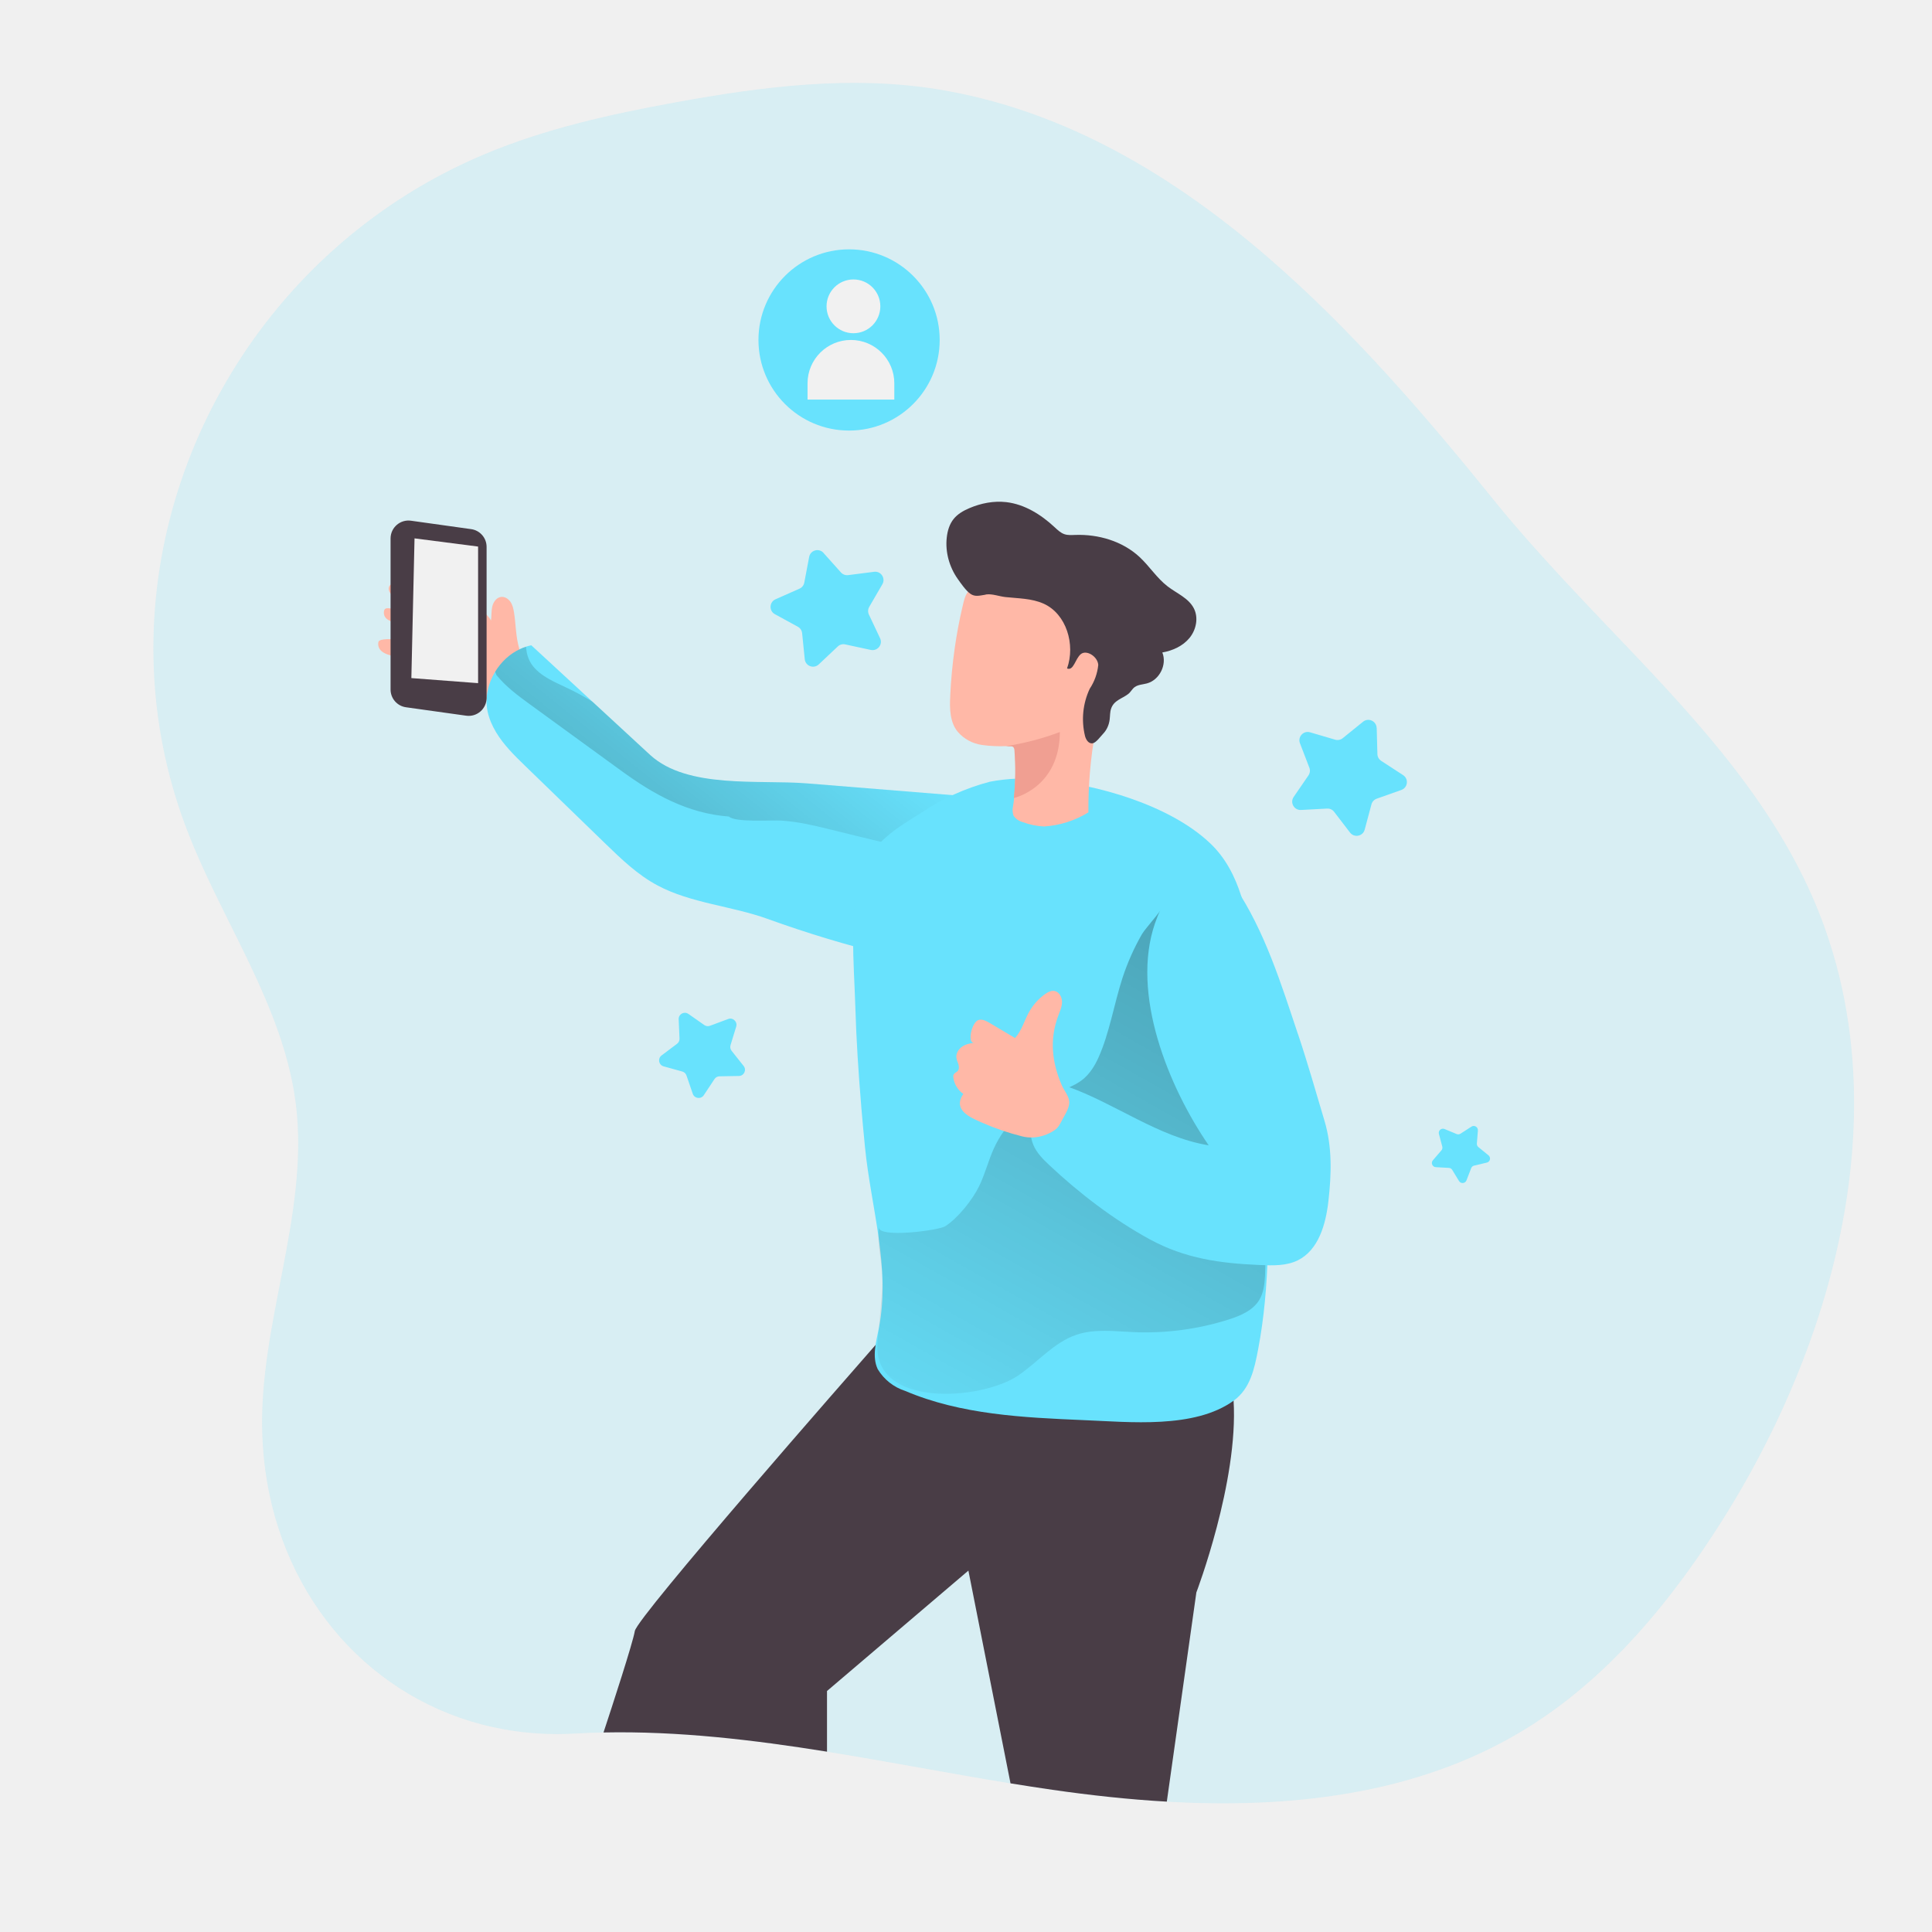
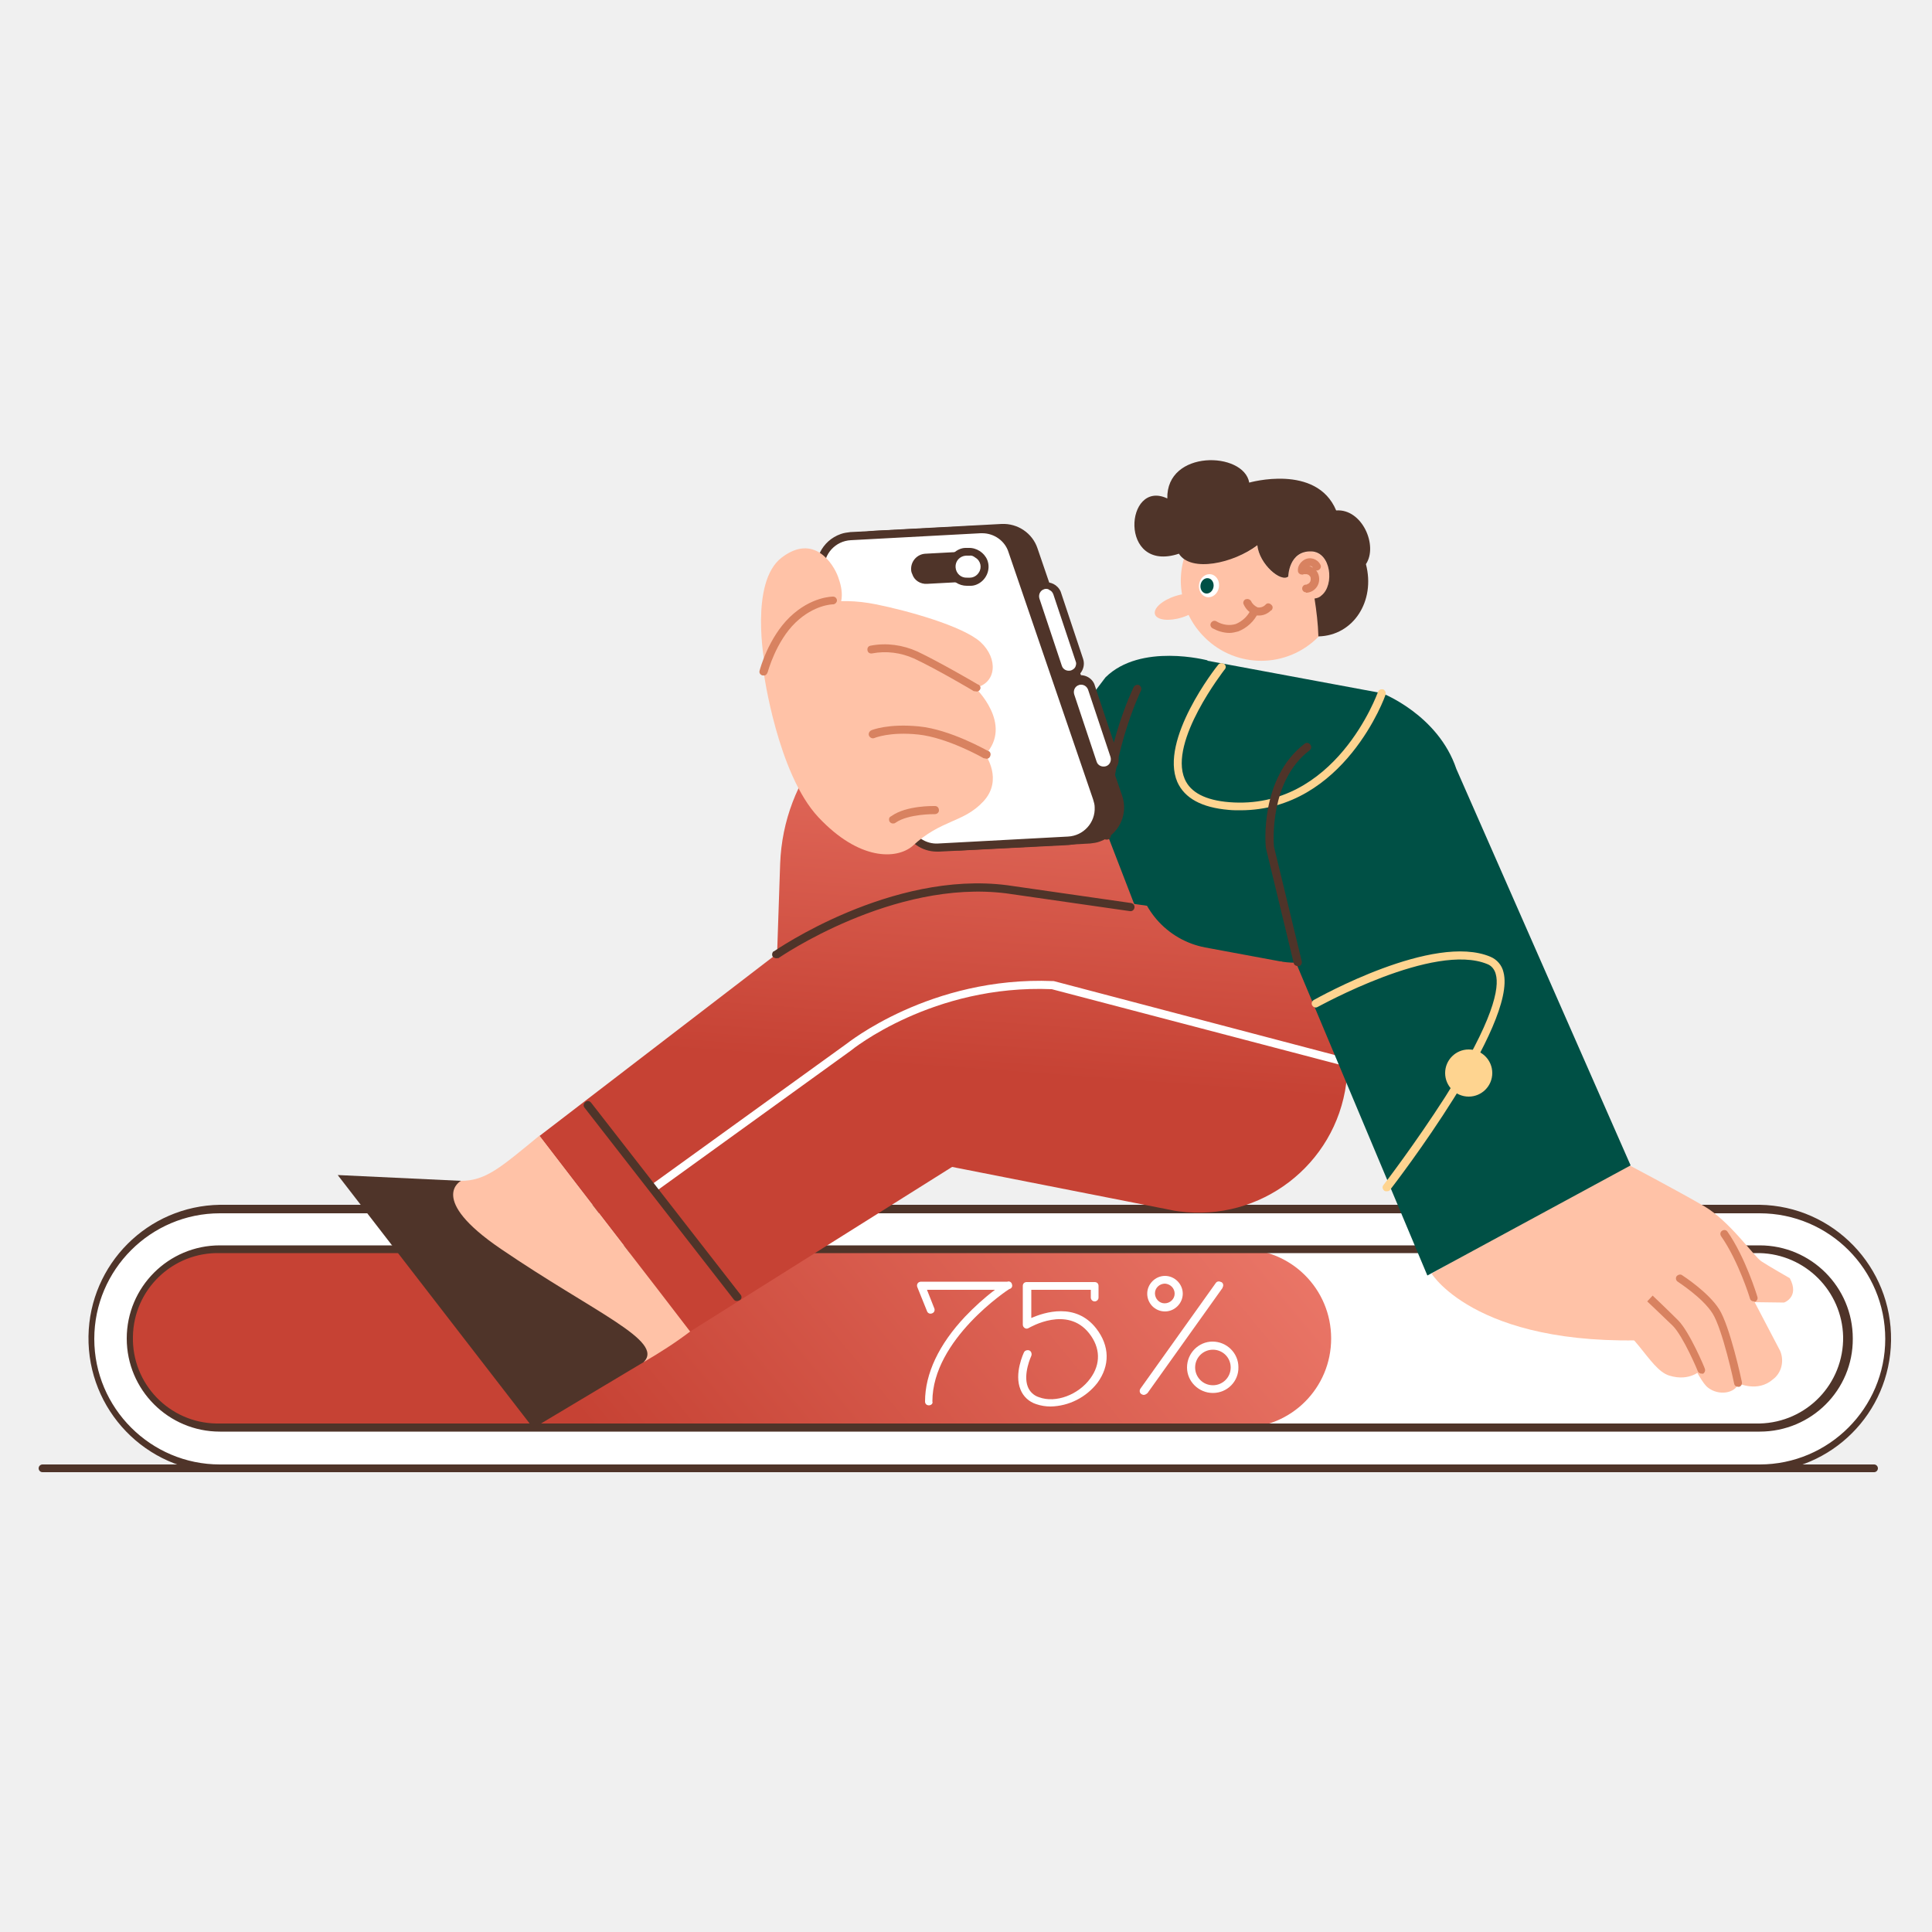
- <svg xmlns="http://www.w3.org/2000/svg" width="200" height="200" viewBox="0 0 200 200" fill="none">
-   <path opacity="0.18" d="M191.772 118.656C191.728 119.28 191.676 119.904 191.612 120.528C190.316 133.552 185.172 146.556 178.1 157.684C177.528 158.584 176.94 159.48 176.336 160.368C172.548 165.948 168.168 171.184 162.972 175.396C161.24 176.8 159.416 178.088 157.496 179.24C146.596 185.768 133.64 187.24 120.788 186.508C116.812 186.284 112.844 185.84 108.952 185.284C107.504 185.076 106.056 184.844 104.608 184.616C98.272 183.584 91.948 182.352 85.612 181.336C81.812 180.728 78.008 180.196 74.196 179.836C70.3 179.464 66.392 179.268 62.476 179.344C61.484 179.364 60.492 179.4 59.5 179.456C56.992 179.6 54.556 179.448 52.22 179.028C39.608 176.784 29.9 166.792 27.632 153.312C27.364 151.712 27.2 150.068 27.148 148.38C26.976 142.756 28.152 137.18 29.228 131.62C30.34 125.852 31.344 120.1 30.628 114.316C29.608 106.104 25.26 98.84 21.696 91.312C20.912 89.652 20.164 87.98 19.5 86.28C17.436 81.016 16.288 75.616 15.972 70.24C14.648 47.924 27.632 26.08 48.86 16.532C49.276 16.344 49.692 16.16 50.116 15.984C56.416 13.332 63.14 11.836 69.864 10.608C69.908 10.6 69.948 10.592 69.992 10.584C78.944 8.952 88.14 7.788 97.116 9.252C103.236 10.252 108.972 12.276 114.368 15.032C120.344 18.084 125.896 22.036 131.076 26.488C139.988 34.148 147.796 43.292 154.752 51.908C156.988 54.676 159.38 57.332 161.792 59.94C163.228 61.492 164.696 63.032 166.164 64.576C174.388 73.196 182.832 81.88 187.648 92.9C188.472 94.784 189.168 96.7 189.744 98.64C191.668 105.116 192.252 111.88 191.772 118.656Z" fill="#68E1FD" />
-   <path d="M123.844 164.868L120.788 186.504C116.812 186.28 112.844 185.84 108.952 185.28C107.504 185.072 106.056 184.844 104.608 184.612L100.248 162.588L85.612 175.052V181.332C77.924 180.1 70.224 179.188 62.476 179.344C63.384 176.592 65.512 170.072 65.716 168.844C65.964 167.364 88.268 141.936 90.636 139.232C90.772 139.08 90.844 139 90.844 139C90.844 139 100.496 138.36 109.924 138.892C118.788 139.388 127.452 140.924 127.7 144.992C128.216 153.388 123.84 164.868 123.84 164.868H123.844Z" fill="#493D46" />
-   <path d="M53.384 64.924C53.336 64.412 53.292 63.9 53.208 63.392C53.148 63.008 53.06 62.62 52.84 62.3C52.62 61.98 52.244 61.744 51.86 61.796C51.376 61.86 51.056 62.344 50.952 62.82C50.848 63.296 50.896 63.792 50.82 64.272C50.852 64.076 50.08 63.352 49.944 63.192C49.628 62.824 49.296 62.468 48.952 62.124C48.336 61.512 47.66 60.972 47.02 60.388C45.924 59.388 44.68 58.316 43.188 57.992C42.7 57.884 42.064 57.868 41.62 58.136C41.176 58.404 41.444 58.844 41.824 59.056C42.204 59.268 42.588 59.472 42.976 59.672C43.364 59.872 43.72 60.028 44.04 60.304C44.7 60.876 45.364 61.484 45.772 62.268C45.804 62.332 45.836 62.4 45.832 62.472C45.812 62.732 45.528 62.556 45.42 62.48C44.408 61.772 43.308 61.192 42.152 60.752C41.72 60.588 40.488 60.104 40.268 60.76C40.108 61.236 40.604 61.684 40.972 61.896C41.708 62.324 42.524 62.6 43.288 62.976C43.592 63.128 43.892 63.296 44.168 63.496C44.4 63.664 44.656 63.752 44.884 63.924C44.976 63.992 45.072 64.096 45.04 64.204C45.016 64.288 44.924 64.332 44.84 64.348C44.472 64.432 44.032 64.124 43.696 63.992C43.288 63.832 42.876 63.676 42.46 63.54C41.996 63.388 41.528 63.252 41.052 63.144C40.768 63.08 40.024 62.8 39.82 63.088C39.76 63.172 39.74 63.276 39.736 63.38C39.72 63.936 40.1 64.16 40.536 64.348C41.024 64.556 41.508 64.796 41.984 65.028C42.44 65.248 42.888 65.488 43.308 65.768C43.52 65.908 43.712 66.072 43.908 66.228C44.088 66.368 44.208 66.44 43.996 66.636C43.94 66.688 43.884 66.74 43.816 66.772C43.628 66.86 43.348 66.688 43.172 66.624C42.516 66.388 41.828 66.248 41.136 66.2C40.784 66.176 39.24 66.048 39.168 66.472C39.08 66.98 39.332 67.356 39.76 67.588C40.22 67.836 40.744 67.936 41.252 68.052C42.156 68.26 43.044 68.528 43.912 68.86C44.732 69.172 45.252 69.752 46.028 70.156C46.956 70.64 47.948 71.004 48.82 71.58C49.464 72.004 50.24 72.708 51.032 72.3C51.988 71.808 52.82 70.964 53.4 70.068C53.668 69.652 53.896 69.196 53.956 68.704C54.036 68.02 53.788 67.344 53.632 66.672C53.5 66.096 53.436 65.508 53.38 64.92L53.384 64.924Z" fill="#FFB8A7" />
-   <path d="M106.096 88.388C106.02 88.644 105.94 88.9 105.856 89.152C104.896 91.988 103.292 94.6 101.2 96.728C100.112 97.832 104.508 101.78 103.016 102.188C101.26 102.668 93.736 99.328 91.968 98.896C87.728 97.864 83.544 96.6 79.436 95.116C75.756 93.788 71.52 93.504 68.076 91.664C66.024 90.576 64.332 88.944 62.672 87.336C59.9 84.644 57.124 81.96 54.348 79.268C53.248 78.208 52.116 77.084 51.348 75.792C50.948 75.124 50.636 74.412 50.472 73.636C50.188 72.232 50.512 70.768 51.252 69.548C51.256 69.544 51.256 69.54 51.26 69.536C51.876 68.524 52.764 67.684 53.832 67.192C54.032 67.096 54.24 67.012 54.452 66.944C54.628 66.884 54.812 66.84 55 66.8C57.116 68.748 59.228 70.7 61.34 72.648C63.336 74.488 65.328 76.328 67.32 78.168C71.18 81.684 78.564 80.696 83.544 81.096C89.884 81.608 96.22 82.12 102.56 82.632C103.52 82.708 104.54 82.808 105.308 83.392C106.732 84.484 106.604 86.668 106.096 88.388Z" fill="#68E2FD" />
-   <path d="M106.096 88.388C106.02 88.644 105.94 88.9 105.856 89.152C102.94 89.452 99.968 88.96 97.072 88.416C93.324 87.708 89.628 86.772 85.928 85.86C84.244 85.444 82.664 85.072 80.936 84.948C79.96 84.876 76.112 85.164 75.46 84.528C71.156 84.2 67.672 82.24 64.232 79.732C61.108 77.456 57.98 75.188 54.856 72.912C53.62 72.016 52.344 71.06 51.4 69.888C51.352 69.772 51.304 69.656 51.26 69.536C51.876 68.524 52.764 67.684 53.832 67.192C54.032 67.096 54.24 67.012 54.452 66.944C54.488 67.36 54.556 67.772 54.712 68.16C55.34 69.728 57.104 70.46 58.632 71.18C59.56 71.616 60.464 72.108 61.34 72.648C63.336 74.488 65.328 76.328 67.32 78.168C71.18 81.684 78.564 80.696 83.544 81.096C89.884 81.608 96.22 82.12 102.56 82.632C103.52 82.708 104.54 82.808 105.308 83.392C106.732 84.484 106.604 86.668 106.096 88.388Z" fill="url(#paint0_linear_65_210)" />
-   <path d="M89.156 114.5C88.868 111.08 88.644 107.652 88.544 104.224C88.412 99.732 87.816 94.272 89.344 90C90.428 87.16 92.748 85.768 95.356 84.148C97.528 82.68 99.932 81.592 102.468 80.924C104.268 80.58 106.112 80.5 107.936 80.692C113.552 81.196 121.092 83.324 125.28 87.3C128.428 90.288 129.224 94.928 129.74 99.24C130.444 105.192 130.908 111.164 131.132 117.152C131.168 118.02 131.2 118.888 131.212 119.756C131.352 126.34 131.484 133.172 130.244 139.668C129.856 141.708 129.428 143.756 127.704 145C123.644 147.932 116.912 147.2 112.192 147.012C105.924 146.744 99.492 146.448 93.716 143.992C92.524 143.612 91.512 142.812 90.864 141.74C90.252 140.444 90.692 138.936 90.972 137.528C92.224 131.252 90.156 124.98 89.544 118.756C89.404 117.34 89.272 115.92 89.152 114.504L89.156 114.5Z" fill="#68E2FD" />
-   <path d="M121.684 101.14C121.108 98.516 120.932 95.764 120.776 93.072C120.812 93.7 118.6 96.028 118.212 96.708C117.38 98.156 116.7 99.696 116.184 101.284C115.324 103.944 114.848 106.968 113.704 109.5C113.332 110.32 112.844 111.108 112.156 111.688C111.124 112.556 109.752 112.868 108.512 113.396C106.052 114.44 104.008 116.432 102.896 118.86C102.308 120.144 101.976 121.536 101.352 122.808C100.668 124.2 99.196 126.064 97.86 126.936C97.184 127.38 90.86 128.2 90.98 127.032C90.772 129.036 91.42 130.916 91.336 132.868C91.248 134.912 91.008 136.96 90.844 139C90.3 145.8 101.56 144.972 105.364 142.416C107.42 141.036 109.072 138.976 111.416 138.18C113.32 137.532 115.396 137.82 117.404 137.904C120.708 138.04 124.036 137.596 127.188 136.596C128.42 136.204 129.716 135.656 130.376 134.544C130.808 133.816 130.904 132.94 130.952 132.096C131.268 126.484 129.676 121.412 127.044 116.532C126.212 114.988 125.584 112.964 125.388 111.216C125.172 109.312 124.608 108.144 123.636 106.436C122.696 104.78 122.088 102.988 121.684 101.132V101.14Z" fill="url(#paint1_linear_65_210)" />
-   <path d="M98.368 72.008C98.444 70.364 98.604 68.7 98.832 67.1C99.032 65.676 99.3 64.248 99.628 62.844C99.84 61.936 99.968 61.24 100.788 60.712C103.032 59.428 105.596 58.816 108.176 58.944C110.124 59 112.204 59.54 113.448 61.032C114.292 62.18 114.764 63.56 114.8 64.988C115.076 68.604 114.024 72.156 113.384 75.728C112.888 78.488 112.648 81.292 112.672 84.096C111.288 84.948 109.716 85.448 108.096 85.556C107.34 85.524 106.596 85.372 105.888 85.108C105.488 85.012 105.14 84.768 104.916 84.428C104.816 84.128 104.796 83.804 104.864 83.496C104.904 83.2 104.964 82.912 104.972 82.616C105.14 80.98 105.164 79.336 105.036 77.696C105.044 77.56 104.996 77.424 104.904 77.324C104.804 77.264 104.684 77.24 104.568 77.256L104.112 77.24C103.292 77.272 102.472 77.232 101.66 77.12C100.688 76.984 99.796 76.504 99.152 75.764C98.324 74.78 98.292 73.32 98.372 72.012L98.368 72.008Z" fill="#FFB8A7" />
-   <path d="M102.028 61.56C101.448 61.644 100.94 61.824 100.44 61.46C99.976 61.124 99.472 60.396 99.14 59.924C98.272 58.692 97.84 57.144 98.008 55.644C98.084 54.956 98.284 54.264 98.72 53.724C99.136 53.204 99.736 52.864 100.348 52.604C101.548 52.092 102.872 51.832 104.168 51.98C106.06 52.2 107.764 53.264 109.16 54.564C109.472 54.852 109.788 55.164 110.192 55.3C110.548 55.42 110.932 55.388 111.308 55.376C113.712 55.292 116.196 56.02 117.96 57.656C118.996 58.616 119.76 59.852 120.88 60.708C121.824 61.432 123.04 61.912 123.584 62.972C124.084 63.94 123.836 65.184 123.144 66.032C122.456 66.876 121.396 67.356 120.324 67.544C120.832 68.796 120.032 70.4 118.724 70.748C118.308 70.86 117.82 70.868 117.46 71.128C117.192 71.324 117.056 71.644 116.78 71.852C116.136 72.34 115.312 72.496 115.02 73.36C114.896 73.72 114.92 74.112 114.872 74.488C114.8 75.052 114.572 75.568 114.18 75.976C113.924 76.24 113.464 76.896 113.1 76.948C112.688 77.008 112.42 76.572 112.32 76.192C111.92 74.552 112.092 72.828 112.808 71.3C113.3 70.56 113.604 69.712 113.692 68.832C113.632 67.956 112.468 67.228 111.88 67.72C111.292 68.216 111.148 69.472 110.46 69.2C111.344 66.732 110.4 63.552 108.028 62.488C106.792 61.936 105.4 61.952 104.08 61.808C103.46 61.74 102.736 61.464 102.144 61.532C102.108 61.536 102.068 61.54 102.032 61.548L102.028 61.56Z" fill="#493D46" />
-   <path d="M104.12 77.244C106.032 76.948 107.908 76.46 109.716 75.78C109.688 81.568 104.952 82.612 104.952 82.612C105.12 80.976 105.144 79.332 105.016 77.692C105.024 77.556 104.976 77.42 104.884 77.32C104.784 77.26 104.664 77.236 104.548 77.252L104.092 77.236L104.124 77.244H104.12Z" fill="#F09F92" />
-   <path d="M134.372 107.06C135.372 110.044 136.224 113.048 137.12 116.056C137.92 118.752 137.836 121.56 137.512 124.38C137.24 126.76 136.484 129.424 134.332 130.476C133.148 131.052 131.768 131.012 130.448 130.956C126.296 130.78 122.676 130.288 119.004 128.284C115.276 126.248 111.708 123.516 108.6 120.592C107.96 119.992 107.324 119.348 106.98 118.54C106.188 116.7 107.116 114.548 108.428 113.032C108.716 112.7 109.056 112.364 109.488 112.296C109.816 112.244 110.148 112.352 110.46 112.464C115.44 114.212 119.884 117.708 125.124 118.564C120.96 112.504 117.032 102.888 119.572 95.556C121.004 91.42 124.472 86.784 127.848 91.8C130.928 96.376 132.636 101.884 134.368 107.068L134.372 107.06Z" fill="#68E2FD" />
-   <path d="M109.928 115.976C110.22 115.436 110.732 114.68 110.688 114.036C110.648 113.452 110.14 112.868 109.916 112.344C108.896 109.976 108.628 107.608 109.556 105.132C109.732 104.664 109.948 104.192 109.94 103.688C109.932 103.184 109.62 102.644 109.124 102.58C108.784 102.536 108.46 102.716 108.18 102.912C107.492 103.404 106.92 104.052 106.512 104.792C106.024 105.68 105.76 106.712 105.076 107.456C104.208 106.94 103.336 106.424 102.468 105.908C102.12 105.7 101.728 105.488 101.336 105.576C100.584 105.744 100.092 108.036 100.852 107.948C100.404 108 99.948 108.104 99.58 108.364C99.212 108.624 98.948 109.072 99.008 109.52C99.04 109.756 99.16 109.972 99.224 110.204C99.288 110.436 99.292 110.708 99.128 110.884C99.008 111.008 98.82 111.064 98.732 111.212C98.668 111.32 98.676 111.452 98.692 111.576C98.788 112.24 99.168 112.86 99.72 113.24C98.584 114.924 100.452 115.684 101.64 116.208C102.988 116.8 104.388 117.28 105.82 117.64C106.576 117.828 107.376 117.776 108.108 117.524C108.484 117.396 108.844 117.216 109.172 116.992C109.548 116.736 109.716 116.38 109.932 115.984L109.928 115.976Z" fill="#FFB8A7" />
-   <path d="M42.028 73.216L48.26 74.088C49.376 74.244 50.372 73.376 50.372 72.252V56.612C50.372 55.688 49.692 54.904 48.776 54.776L42.544 53.904C41.428 53.748 40.432 54.616 40.432 55.74V71.38C40.432 72.304 41.112 73.088 42.028 73.216Z" fill="#493D46" />
-   <path d="M42.912 55.732L49.492 56.58V70.72L42.584 70.196L42.912 55.732Z" fill="#F1F1F1" />
-   <path d="M142.516 75.36L142.588 78.064C142.596 78.348 142.744 78.608 142.98 78.764L145.248 80.24C145.848 80.628 145.74 81.536 145.068 81.776L142.516 82.68C142.248 82.776 142.044 82.996 141.972 83.268L141.272 85.884C141.088 86.576 140.192 86.752 139.756 86.188L138.108 84.04C137.936 83.812 137.664 83.688 137.38 83.704L134.676 83.848C133.964 83.884 133.516 83.088 133.92 82.5L135.452 80.268C135.612 80.032 135.648 79.736 135.544 79.472L134.572 76.944C134.316 76.276 134.936 75.604 135.62 75.808L138.216 76.572C138.488 76.652 138.784 76.592 139 76.416L141.104 74.712C141.66 74.264 142.488 74.644 142.508 75.36H142.516Z" fill="#68E2FD" />
-   <path d="M71.264 104.96L72.908 106.112C73.08 106.232 73.3 106.26 73.496 106.188L75.376 105.488C75.872 105.3 76.364 105.768 76.212 106.272L75.624 108.192C75.564 108.392 75.604 108.612 75.732 108.776L76.98 110.348C77.312 110.764 77.02 111.376 76.492 111.384L74.484 111.42C74.272 111.42 74.076 111.532 73.964 111.704L72.856 113.376C72.564 113.816 71.892 113.732 71.716 113.232L71.064 111.332C70.996 111.132 70.832 110.98 70.632 110.924L68.696 110.388C68.184 110.248 68.06 109.58 68.484 109.26L70.088 108.052C70.256 107.928 70.352 107.724 70.344 107.516L70.256 105.512C70.232 104.984 70.828 104.656 71.26 104.96H71.264Z" fill="#68E2FD" />
-   <path d="M152.992 117.028L152.884 118.376C152.872 118.516 152.932 118.656 153.04 118.744L154.088 119.6C154.364 119.824 154.264 120.272 153.916 120.352L152.6 120.664C152.46 120.696 152.348 120.796 152.296 120.928L151.808 122.192C151.68 122.524 151.224 122.564 151.036 122.26L150.332 121.104C150.26 120.984 150.128 120.904 149.988 120.9L148.636 120.824C148.28 120.804 148.1 120.384 148.332 120.112L149.216 119.084C149.308 118.976 149.34 118.832 149.304 118.692L148.956 117.384C148.864 117.04 149.208 116.74 149.54 116.876L150.788 117.396C150.92 117.452 151.068 117.436 151.188 117.36L152.324 116.628C152.624 116.436 153.016 116.668 152.988 117.024L152.992 117.028Z" fill="#68E2FD" />
-   <path d="M85.248 57.24L87.052 59.256C87.24 59.468 87.524 59.572 87.804 59.536L90.488 59.192C91.196 59.1 91.7 59.864 91.344 60.48L89.984 62.82C89.84 63.064 89.832 63.364 89.948 63.62L91.104 66.068C91.412 66.716 90.844 67.428 90.144 67.28L87.496 66.708C87.216 66.648 86.928 66.728 86.724 66.924L84.756 68.78C84.236 69.268 83.38 68.952 83.308 68.24L83.036 65.548C83.008 65.264 82.84 65.016 82.592 64.88L80.216 63.58C79.588 63.236 79.628 62.324 80.284 62.036L82.76 60.94C83.02 60.828 83.208 60.588 83.26 60.312L83.764 57.652C83.896 56.952 84.776 56.704 85.252 57.236L85.248 57.24Z" fill="#68E2FD" />
-   <path d="M87.896 44.572C93.076 44.572 97.276 40.372 97.276 35.192C97.276 30.012 93.076 25.812 87.896 25.812C82.716 25.812 78.516 30.012 78.516 35.192C78.516 40.372 82.716 44.572 87.896 44.572Z" fill="#68E2FD" />
-   <path d="M88.088 35.192C90.568 35.192 92.58 37.204 92.58 39.684V41.364H83.596V39.684C83.596 37.204 85.608 35.192 88.088 35.192Z" fill="#F1F1F1" />
-   <path d="M88.348 34.496C89.886 34.496 91.132 33.249 91.132 31.712C91.132 30.174 89.886 28.928 88.348 28.928C86.81 28.928 85.564 30.174 85.564 31.712C85.564 33.249 86.81 34.496 88.348 34.496Z" fill="#F1F1F1" />
+ <svg xmlns="http://www.w3.org/2000/svg" width="500" height="500" viewBox="0 0 500 500" fill="none">
+   <path d="M56.899 312.9H455.399C473.899 312.9 488.899 327.9 488.899 346.4C488.899 364.9 473.899 379.9 455.399 379.9H56.899C38.399 379.9 23.399 364.9 23.399 346.4C23.399 327.9 38.399 312.9 56.899 312.9Z" fill="white" />
+   <path d="M455.4 381H56.9C37.8 380.7 22.6 364.9 22.9 345.8C23.2 327.2 38.2 312.1 56.9 311.8H455.4C474.5 312.1 489.7 327.9 489.4 347C489.1 365.7 474.1 380.7 455.4 381ZM56.9 314C39 314 24.4 328.6 24.4 346.5C24.4 364.4 39 379 56.9 379H455.4C473.3 379 487.9 364.4 487.9 346.5C487.9 328.6 473.4 314 455.4 314H56.9Z" fill="#4F3429" />
+   <path d="M56.9 369.5C44.1 369.5 33.8 359.2 33.8 346.4C33.8 333.6 44.1 323.3 56.9 323.3H321.4C334.2 323.3 344.5 333.6 344.5 346.4C344.5 359.2 334.2 369.5 321.4 369.5H56.9Z" fill="url(#paint0_linear_2086_234)" />
+   <path d="M455.4 370.5H56.9C43.6 370.5 32.8 359.7 32.8 346.4C32.8 333.1 43.6 322.3 56.9 322.3H455.4C468.7 322.3 479.5 333.1 479.5 346.4C479.6 359.7 468.8 370.5 455.4 370.5ZM56.9 324.3C44.7 324 34.6 333.7 34.4 345.9C34.1 358.1 43.8 368.2 56 368.4C56.3 368.4 56.6 368.4 56.9 368.4H455.4C467.6 368.1 477.2 358.1 477 345.9C476.7 334.1 467.2 324.6 455.4 324.3H56.9Z" fill="#4F3429" />
+   <path d="M240.4 363.7C239.8 363.7 239.4 363.3 239.4 362.7C239.4 355.5 243 347.9 249.8 340.7C252.2 338.2 254.7 335.9 257.5 333.8H239.9L241.8 338.6C242 339.1 241.8 339.7 241.2 339.9C240.7 340.1 240.1 339.9 239.9 339.3L237.4 333.1C237.2 332.6 237.4 332 237.9 331.8C238.1 331.7 238.3 331.7 238.4 331.7H260.7C261.2 331.5 261.8 331.8 261.9 332.4C262.1 332.9 261.8 333.5 261.2 333.6C261 333.7 241.3 346.6 241.3 362.7C241.5 363.2 241 363.7 240.4 363.7Z" fill="white" />
+   <path d="M271.899 364C270.599 364 269.399 363.8 268.199 363.4C266.299 362.8 264.799 361.4 264.099 359.6C262.399 355.5 264.899 350.2 264.999 350C265.199 349.5 265.899 349.3 266.399 349.5C266.899 349.7 267.099 350.4 266.899 350.9C266.899 350.9 264.699 355.6 265.999 358.9C266.499 360.2 267.599 361.2 268.899 361.6C273.199 363.2 279.099 361 282.199 356.7C284.899 353 284.799 348.8 281.899 345.1C276.199 337.8 266.599 343.5 266.199 343.7C265.899 343.9 265.499 343.9 265.199 343.7C264.899 343.5 264.699 343.2 264.699 342.8V332.8C264.699 332.2 265.099 331.8 265.699 331.8H283.299C283.899 331.8 284.299 332.2 284.299 332.8V335.8C284.299 336.4 283.799 336.8 283.299 336.8C282.699 336.8 282.299 336.3 282.299 335.8V333.8H266.899V341.1C270.299 339.6 278.399 337 283.699 343.8C287.199 348.3 287.299 353.4 283.999 357.9C281.099 361.6 276.699 363.9 271.899 364Z" fill="white" />
+   <path d="M296 361C295.8 361 295.6 360.9 295.4 360.8C294.9 360.5 294.8 359.8 295.2 359.3L314.6 332.1C314.9 331.6 315.5 331.5 316 331.8C316 331.8 316 331.8 316.1 331.8C316.6 332.1 316.7 332.7 316.4 333.2C316.4 333.2 316.4 333.2 316.4 333.3L297 360.5C296.7 360.8 296.3 361 296 361Z" fill="white" />
+   <path d="M301.499 339.4C298.899 339.4 296.899 337.3 296.899 334.8C296.899 332.3 298.999 330.2 301.499 330.2C303.999 330.2 306.099 332.3 306.099 334.8C306.099 337.3 303.999 339.4 301.499 339.4ZM301.499 332.2C300.099 332.2 298.899 333.3 298.899 334.7C298.899 336.1 299.999 337.3 301.399 337.3C302.799 337.3 303.999 336.2 303.999 334.8C303.999 333.4 302.899 332.3 301.499 332.2Z" fill="white" />
+   <path d="M313.9 360.5C310.2 360.5 307.2 357.5 307.2 353.9C307.2 350.2 310.2 347.2 313.8 347.2C317.5 347.2 320.5 350.2 320.5 353.8C320.6 357.5 317.6 360.5 313.9 360.5ZM313.9 349.3C311.4 349.3 309.3 351.3 309.3 353.9C309.3 356.4 311.3 358.5 313.9 358.5C316.4 358.5 318.5 356.5 318.5 353.9C318.5 351.3 316.4 349.3 313.9 349.3Z" fill="white" />
+   <path d="M312.5 170.9C312.5 170.9 295.2 166.3 286.1 175.3L270.4 196L224 176L226.7 241.2L302.1 247.1L312.5 170.9Z" fill="url(#paint1_linear_2086_234)" />
+   <path d="M307.601 141.4C310.001 143.1 312.801 144.2 315.701 144.4C319.201 144.6 322.701 143.5 325.401 141.2C325.901 146.1 331.601 150.9 333.401 149.3C333.401 149.3 333.401 142.6 339.401 142.8C344.501 143 345.401 151.5 342.001 154.2C341.501 154.6 340.801 154.9 340.201 155C340.201 155 340.701 159.5 341.201 164.8C333.101 173 320.001 173.1 311.801 165C305.501 158.8 303.801 149.4 307.601 141.4Z" fill="#FFC2A7" />
+   <path d="M307.601 141.4C310.001 143.1 312.801 144.2 315.701 144.4C319.201 144.6 322.701 143.5 325.401 141.2C325.901 146.1 331.601 150.9 333.401 149.3C333.401 149.3 333.401 142.6 339.401 142.8C344.501 143 345.401 151.5 342.001 154.2C341.501 154.6 340.801 154.9 340.201 155C340.201 155 336.901 162.9 341.201 164.8C343.701 162.3 345.401 159.2 346.401 155.9C347.001 153.8 347.301 151.6 347.201 149.4C346.701 137.9 337.101 129 325.601 129.5C317.801 129.7 310.901 134.3 307.601 141.4Z" fill="#FFC2A7" />
+   <path d="M305.981 159.771C309.401 158.681 311.78 156.561 311.294 155.035C310.808 153.509 307.641 153.155 304.221 154.245C300.8 155.334 298.421 157.455 298.907 158.981C299.394 160.507 302.56 160.861 305.981 159.771Z" fill="#FFC2A7" />
+   <path d="M302.1 129C301.8 116.3 321.9 116.8 323.3 124.9C323.3 124.9 340.7 119.9 345.8 132.1C352.5 131.6 356.7 141.2 353.5 146C356 155.5 350.3 164.5 341.2 164.7C341.1 161.4 340.7 158.1 340.2 154.9C340.9 154.8 341.5 154.6 342 154.1C345.4 151.4 344.5 142.9 339.4 142.7C333.5 142.5 333.4 149.2 333.4 149.2C331.5 150.8 325.9 146 325.4 141.1C319.2 145.8 308.2 148.2 305.1 143.3C289.4 148.5 291.1 123.8 302.1 129Z" fill="#4F3429" />
+   <path d="M338.1 153.4C340 153.3 341.5 151.7 341.4 149.7C341.3 147.7 339.7 146.3 337.7 146.4C337.4 146.4 337.1 146.5 336.9 146.5L338.2 147.5C338.2 147.4 338.2 147.3 338.2 147.2C338.2 147.4 338.2 147.1 338.2 147.1C338.3 146.9 338.1 147.2 338.2 147C338.2 146.9 338.3 146.8 338.3 146.8C338.2 146.9 338.4 146.7 338.4 146.7C338.4 146.7 338.4 146.7 338.5 146.6L338.7 146.5H338.8C339 146.5 338.9 146.5 338.8 146.5H339.1C338.9 146.5 339.2 146.5 339.2 146.5C339.2 146.5 339.5 146.6 339.3 146.5L339.5 146.6C339.7 146.7 339.4 146.5 339.6 146.7L339.8 146.9C339.8 147 339.9 147 339.9 147.1C340.2 147.6 340.8 147.8 341.3 147.5C341.8 147.2 342 146.6 341.7 146.1C340.9 144.6 339 144 337.5 144.9C336.5 145.5 335.8 146.6 335.9 147.7C335.9 148.3 336.4 148.7 337 148.7C337.1 148.7 337.2 148.7 337.2 148.7L337.4 148.6C337.7 148.5 337.3 148.6 337.5 148.6H337.9C338 148.6 337.8 148.6 338 148.6H338.2L338.4 148.7C338.2 148.6 338.4 148.7 338.5 148.7L338.7 148.8C338.8 148.9 338.6 148.7 338.8 148.9L338.9 149C339.1 149.2 339.2 149.4 339.2 149.7C339.2 149.8 339.2 149.8 339.2 149.7C339.2 149.8 339.2 149.8 339.2 149.9C339.2 150 339.2 150.2 339.2 150.1C339.2 150 339.2 150.2 339.2 150.2L339.1 150.4C339.1 150.6 339.2 150.2 339.1 150.5C339 150.6 339 150.7 338.9 150.8C339 150.7 338.9 150.8 338.8 150.9L338.7 151C338.8 150.9 338.6 151.1 338.7 151L338.5 151.1L338.3 151.2L338.1 151.3C337.9 151.3 338.3 151.3 338 151.3C337.4 151.3 337 151.8 337 152.3C337 152.9 337.5 153.3 338 153.3V153.4H338.1Z" fill="#D88260" />
+   <path d="M315.451 152.029C315.736 150.397 314.82 148.874 313.406 148.627C311.991 148.38 310.614 149.504 310.329 151.136C310.044 152.768 310.96 154.291 312.375 154.538C313.789 154.784 315.167 153.661 315.451 152.029Z" fill="white" />
+   <path d="M314.054 151.91C314.244 150.822 313.648 149.809 312.723 149.648C311.798 149.486 310.895 150.238 310.705 151.326C310.515 152.414 311.111 153.427 312.036 153.588C312.961 153.749 313.865 152.998 314.054 151.91Z" fill="#005045" />
+   <path d="M318.201 163.8C316.601 163.8 315.101 163.3 313.801 162.6C313.301 162.3 313.101 161.7 313.401 161.2C313.701 160.7 314.301 160.5 314.801 160.8C316.301 161.7 318.101 162 319.801 161.5C321.501 160.8 322.901 159.5 323.701 157.8C323.901 157.3 324.501 157 325.001 157.2H325.101C325.601 157.4 325.901 158.1 325.601 158.6C324.601 160.8 322.701 162.5 320.501 163.4C319.701 163.6 319.001 163.8 318.201 163.8Z" fill="#D88260" />
+   <path d="M325.801 159.3C325.501 159.3 325.201 159.3 325.001 159.2C323.601 158.8 322.501 157.8 321.901 156.5C321.601 156 321.801 155.4 322.301 155.1H322.401C322.901 154.9 323.501 155.1 323.801 155.6C324.101 156.3 324.801 156.9 325.501 157.2C326.301 157.3 327.101 157 327.601 156.4C328.001 156 328.601 156.1 329.001 156.5C329.001 156.5 329.001 156.5 329.101 156.6C329.501 157 329.401 157.6 329.001 158C329.001 158 329.001 158 328.901 158C328.101 158.8 327.001 159.3 325.801 159.3Z" fill="#D88260" />
+   <path d="M298.601 247.1L280.801 201C274.101 183.5 255.401 173.8 237.201 178.3C218.401 182.9 202.701 201 201.901 223.6L199.301 300.4L298.601 247.1Z" fill="url(#paint2_linear_2086_234)" />
+   <path d="M139.601 294L207.501 241.9C207.501 241.9 229.201 226.8 263.801 229.7L315.701 237.1C336.601 240.1 351.201 259.4 348.401 280.4C345.601 301.5 326.201 316.3 305.101 313.5C304.301 313.4 303.601 313.3 302.801 313.1L246.401 302L178.601 344.6L139.601 294Z" fill="url(#paint3_linear_2086_234)" />
+   <path d="M178.6 344.6C174.8 347.5 170.7 350.1 166.6 352.5C166.6 352.5 93 309 119.3 305.6C125.7 305.6 129.5 302.2 139.6 293.9C152.6 311 169 332 178.6 344.6Z" fill="#FFC2A7" />
+   <path d="M166.6 352.5L138 369.6L87.4 304.1L119.3 305.6C119.3 305.6 110.5 310.2 129.6 323.2C153.8 339.7 172 347 166.6 352.5Z" fill="#4F3429" />
+   <path d="M169.6 308.2C169.3 308.2 169 308 168.8 307.8C168.5 307.3 168.6 306.7 169 306.3L219 270.2C219.2 270.1 240.7 252.6 272.5 253.9C272.6 253.9 272.6 253.9 272.7 253.9L348.7 273.9C349.3 274 349.6 274.6 349.4 275.2C349.3 275.8 348.7 276.1 348.1 275.9L272.2 256C241.4 254.7 220.4 271.7 220.2 271.9L170.2 308C170 308.1 169.8 308.2 169.6 308.2Z" fill="white" />
+   <path d="M190.701 336.7C190.401 336.7 190.101 336.6 189.901 336.3L151.301 286.7C150.901 286.3 151.001 285.6 151.401 285.3C151.401 285.3 151.401 285.3 151.501 285.2C151.901 284.8 152.601 284.9 152.901 285.3C152.901 285.3 152.901 285.3 153.001 285.4L191.601 335C192.001 335.4 192.001 336 191.601 336.4C191.201 336.6 191.001 336.7 190.701 336.7Z" fill="#4F3429" />
+   <path d="M200.901 248C200.601 248 200.201 247.8 200.001 247.6C199.701 247.2 199.801 246.5 200.201 246.2C200.201 246.2 200.201 246.2 200.301 246.2C200.601 246 230.601 225.2 260.701 229.1L292.701 233.7C293.301 233.8 293.701 234.3 293.601 234.9C293.501 235.5 293.001 235.9 292.401 235.8L260.401 231.2C231.101 227.5 201.701 247.8 201.401 248C201.301 247.9 201.101 248 200.901 248Z" fill="#4F3429" />
+   <path d="M370.5 329.6C370.5 329.6 382.9 350 432.3 346.5C435.7 346.3 439.2 356.9 442 359.1C444.8 361.3 449.1 360.6 449.9 358C449.9 358 454.9 360.4 458.8 357C461.1 355.3 461.8 352.2 460.7 349.6L454.1 337L461.7 337.1C461.7 337.1 465.8 335.7 463.2 330.8C463.2 330.8 457.6 327.6 455.8 326.4C454 325.2 447.6 316 441.1 312.2C434.6 308.4 420.6 301 420.6 301L370.5 329.6Z" fill="#FFC2A7" />
+   <path d="M453.9 336.8C453.4 336.8 453 336.5 452.9 336.1C452.9 336 449.9 326.3 445.4 319.9C445.1 319.4 445.2 318.8 445.7 318.5C446.2 318.2 446.8 318.3 447.1 318.8C451.7 325.4 454.7 335.2 454.8 335.6C455 336.1 454.7 336.7 454.2 336.9H454.1C454.1 336.8 454 336.8 453.9 336.8Z" fill="#D88260" />
+   <path d="M449.8 358.9C449.3 358.9 448.9 358.6 448.8 358.1C448.8 358 445.8 344 443.2 339.9C440.6 335.8 434.3 331.8 434.2 331.7C433.7 331.4 433.6 330.7 433.9 330.3C434.2 329.9 434.9 329.7 435.3 330C435.6 330.2 442.1 334.4 444.9 338.8C447.7 343.2 450.7 357.1 450.8 357.7C450.9 358.2 450.6 358.8 450.1 358.9H450H449.8Z" fill="#D88260" />
+   <path d="M440.4 354.4C440.4 354.4 437.5 357.7 432 356C426.5 354.3 422.9 342.6 413 340.1C413 340 431.1 332 440.4 354.4Z" fill="#FFC2A7" />
+   <path d="M440.401 355.5C440.001 355.5 439.601 355.3 439.401 354.9C439.401 354.8 435.601 345.8 432.901 343.1C430.001 340.3 426.301 336.8 426.301 336.8L427.701 335.3C427.701 335.3 431.401 338.8 434.301 341.7C437.201 344.6 441.101 353.8 441.201 354.2C441.401 354.7 441.201 355.3 440.601 355.6C440.701 355.4 440.601 355.5 440.401 355.5Z" fill="#D88260" />
+   <path d="M331.301 248.8L311.901 245.2C301.901 243.3 294.501 234.8 294.001 224.6L292.301 185.3C292.301 185.3 290.201 168.1 312.501 171L357.701 179.4C357.701 179.4 365.401 182.2 361.001 204.6L356.901 230.6C355.001 242.6 343.801 250.7 331.901 248.9C331.701 248.8 331.501 248.8 331.301 248.8Z" fill="url(#paint4_linear_2086_234)" />
+   <path d="M357.7 179.4C357.7 179.4 372.2 185 376.9 199L422 301.6L369.4 330.1L334.2 246.3L357.7 179.4Z" fill="url(#paint5_linear_2086_234)" />
+   <path d="M321 209.7C320 209.7 319 209.7 318 209.6C311 209 306.6 206.6 304.7 202.4C300 191.5 314.6 172.8 315.3 172C315.6 171.6 316.3 171.5 316.7 171.8C316.7 171.8 316.7 171.8 316.8 171.8C317.2 172.1 317.4 172.7 317 173.2C317 173.2 317 173.3 316.9 173.3C316.8 173.5 302.4 191.8 306.6 201.6C308.1 205.1 312 207.1 318.1 207.6C345.6 209.8 356.5 179.4 356.6 179.1C356.8 178.5 357.4 178.3 357.9 178.4C358.4 178.5 358.7 179.2 358.6 179.7C358.6 180 347.9 209.7 321 209.7Z" fill="#FED490" />
+   <path d="M358.9 308.3C358.3 308.4 357.9 307.9 357.8 307.4C357.8 307.1 357.9 306.8 358.1 306.6C358.2 306.5 366.3 295.9 374 283.9C386.6 264 388.1 255.6 387.1 252.1C386.8 250.9 386 249.9 384.9 249.5C371.1 243.8 341.3 260.5 341 260.6C340.5 260.9 339.9 260.7 339.6 260.2C339.3 259.7 339.5 259.1 340 258.8C341.3 258.1 371 241.4 385.7 247.6C387.4 248.3 388.7 249.8 389.1 251.6C392.7 265.1 361.1 306.2 359.7 308C359.6 308.2 359.2 308.3 358.9 308.3Z" fill="#FED490" />
+   <path d="M380.1 283.8C383.469 283.8 386.2 281.069 386.2 277.7C386.2 274.331 383.469 271.6 380.1 271.6C376.731 271.6 374 274.331 374 277.7C374 281.069 376.731 283.8 380.1 283.8Z" fill="#FED490" />
+   <path d="M335.8 250C335.3 250 334.9 249.7 334.8 249.2L327.6 219.4V219.3C327.5 218.6 326 201.4 337.6 192.5C338.1 192.1 338.7 192.2 339.1 192.7C339.5 193.2 339.4 193.8 338.9 194.2C328.5 202.1 329.6 217.9 329.7 219.1L336.9 248.8C337 249.4 336.7 249.9 336.1 250.1C336 250 335.9 250 335.8 250Z" fill="#4F3429" />
+   <path d="M286.401 217.3C285.801 217.3 285.401 216.9 285.401 216.3C284.401 196.2 293.301 178 293.401 177.8C293.701 177.3 294.301 177.1 294.801 177.3C295.301 177.6 295.501 178.2 295.301 178.7C295.201 178.9 286.601 196.6 287.501 216.2C287.501 216.8 287.101 217.2 286.601 217.3C286.601 217.2 286.601 217.3 286.401 217.3Z" fill="#4F3429" />
+   <path d="M248.5 219L282 217.3C286.6 217.1 290.1 213.2 289.9 208.6C289.9 207.8 289.7 207.1 289.5 206.3L267.6 142.3C266.4 138.8 263 136.5 259.3 136.7L225.7 138.5C221.1 138.7 217.6 142.7 217.8 147.2C217.8 148 218 148.7 218.2 149.5L240.1 213.5C241.4 216.9 244.8 219.2 248.5 219Z" fill="#4F3429" />
+   <path d="M248 220.1C244 220.1 240.5 217.6 239.2 213.8L217.3 149.8C215.6 144.9 218.2 139.6 223.1 137.9C223.9 137.6 224.8 137.5 225.6 137.4L259.2 135.6C263.4 135.4 267.2 138 268.5 141.9L290.4 205.9C292.1 210.8 289.5 216.1 284.6 217.8C283.8 218.1 282.9 218.2 282.1 218.3L248.5 220.1H248ZM259.6 137.7H259.2L225.6 139.5C221.6 139.7 218.5 143.1 218.7 147.1C218.7 147.8 218.9 148.4 219.1 149.1L241 213.1C242.1 216.2 245 218.2 248.2 218L281.8 216.2C285.8 216 288.9 212.6 288.7 208.6C288.7 207.9 288.5 207.3 288.3 206.6L266.4 142.6C265.5 139.7 262.8 137.7 259.6 137.7Z" fill="#4F3429" />
+   <path d="M243 219.3L276.6 217.5C281.2 217.3 284.7 213.3 284.5 208.8C284.5 208 284.3 207.3 284.1 206.5L262.2 142.5C261 139 257.6 136.7 253.9 136.9L220.3 138.7C215.7 138.9 212.2 142.9 212.4 147.4C212.4 148.2 212.6 148.9 212.8 149.7L234.7 213.7C235.9 217.2 239.3 219.5 243 219.3Z" fill="white" />
+   <path d="M242.5 220.4C238.5 220.4 235 217.9 233.7 214.1L211.8 150.1C210.1 145.2 212.7 139.9 217.6 138.2C218.4 137.9 219.3 137.8 220.1 137.7L253.7 136C257.9 135.8 261.7 138.4 263 142.3L284.9 206.3C286.6 211.2 284 216.5 279.1 218.2C278.3 218.5 277.4 218.6 276.6 218.7L243 220.4H242.5ZM254.2 138H253.8L220.2 139.8C216.2 140 213.1 143.4 213.3 147.4C213.3 148.1 213.5 148.7 213.7 149.4L235.6 213.4C236.6 216.5 239.6 218.5 242.8 218.3L276.4 216.5C280.4 216.3 283.5 212.9 283.3 208.9C283.3 208.2 283.1 207.6 282.9 206.9L261 142.9C260.1 140 257.3 138 254.2 138Z" fill="#4F3429" />
+   <path d="M239.9 151.1L251.1 150.5C253.2 150.4 254.9 148.6 254.8 146.4C254.8 146 254.7 145.6 254.5 145.2C253.9 143.6 252.3 142.6 250.7 142.7L239.5 143.3C237.4 143.4 235.7 145.2 235.8 147.4C235.8 147.8 235.9 148.2 236.1 148.6C236.6 150.2 238.2 151.2 239.9 151.1Z" fill="#4F3429" />
+   <path d="M250.4 150.5H251.1C253.2 150.4 254.9 148.6 254.8 146.4C254.8 146 254.7 145.6 254.5 145.2C253.9 143.6 252.3 142.6 250.7 142.7H250C247.8 142.8 246.2 144.7 246.3 146.8C246.3 147.2 246.4 147.6 246.6 148C247.2 149.6 248.7 150.6 250.4 150.5Z" fill="white" />
+   <path d="M250.2 151.6C248.2 151.6 246.3 150.4 245.6 148.5C244.6 146 245.9 143.1 248.4 142.1C248.9 141.9 249.4 141.8 249.9 141.8H250.6C252.7 141.7 254.7 143 255.5 144.9C256.5 147.4 255.2 150.3 252.7 151.3C252.2 151.5 251.7 151.6 251.2 151.6H250.5H250.2ZM250.9 143.8H250.7H250C248.4 143.9 247.2 145.2 247.3 146.8C247.4 148.4 248.7 149.6 250.3 149.5H251C251.9 149.5 252.8 149 253.3 148.2C254.2 146.9 253.8 145.1 252.4 144.3C251.9 143.9 251.4 143.7 250.9 143.8Z" fill="#4F3429" />
+   <path d="M197.601 173.8C197.601 173.8 198.401 164.5 204.001 159.9C208.201 156.4 216.301 154.3 226.701 156.4C234.701 158 249.201 162 253.801 166.2C258.401 170.5 257.901 176.8 252.401 178C252.401 178 262.301 187.4 255.001 195.3C255.001 195.3 259.701 201.8 254.501 207.4C249.301 213 243.601 212 236.101 219C232.001 222.4 222.401 222.8 211.801 211.5C201.201 200.2 197.601 173.8 197.601 173.8Z" fill="#FFC2A7" />
+   <path d="M197.901 171.8C197.901 171.8 193.901 150.7 202.301 144.3C210.701 137.9 215.701 146 216.901 149.3C218.101 152.6 219.001 157.1 214.301 160.4C209.601 163.7 197.901 171.8 197.901 171.8Z" fill="#FFC2A7" />
+   <path d="M197.601 174.8C197.501 174.8 197.401 174.8 197.301 174.8C196.701 174.6 196.401 174.1 196.601 173.5C196.701 173.1 198.901 165 204.401 159.7C209.901 154.4 215.401 154.4 215.601 154.4C216.201 154.4 216.601 154.9 216.601 155.4C216.601 155.9 216.101 156.4 215.601 156.4C215.401 156.4 210.701 156.5 205.901 161.1C200.801 166 198.701 173.9 198.701 173.9C198.501 174.5 198.101 174.9 197.601 174.8Z" fill="#D88260" />
+   <path d="M252.4 178.9C252.2 178.9 252 178.9 251.9 178.8C251.8 178.7 242.1 173 236.5 170.4C233.1 168.9 229.4 168.4 225.7 169.1C225.1 169.2 224.6 168.9 224.5 168.3C224.4 167.7 224.7 167.2 225.3 167.1C229.4 166.3 233.6 166.9 237.4 168.6C243.1 171.3 252.9 177 253 177.1C253.5 177.2 253.9 177.8 253.7 178.3C253.5 178.8 253 179.1 252.4 178.9Z" fill="#D88260" />
+   <path d="M255.001 196.3C254.801 196.3 254.601 196.2 254.501 196.2C254.401 196.1 245.201 190.9 237.701 190.1C230.201 189.3 226.301 191 226.301 191C225.801 191.2 225.201 191 224.901 190.4C224.701 189.9 224.901 189.3 225.501 189C225.701 188.9 229.901 187.2 237.901 188C245.901 188.8 255.201 194.1 255.601 194.3C256.201 194.4 256.501 195 256.301 195.6C256.101 196.2 255.601 196.5 255.001 196.3Z" fill="#D88260" />
+   <path d="M231.301 213.1C230.801 213.2 230.201 212.9 230.101 212.3C230.001 211.8 230.201 211.4 230.701 211.2C234.601 208.4 241.701 208.6 242.001 208.6C242.601 208.6 243.001 209.1 243.001 209.7C243.001 210.3 242.501 210.7 241.901 210.7C241.801 210.7 235.101 210.6 231.801 212.9C231.701 213 231.501 213.1 231.301 213.1Z" fill="#D88260" />
+   <path d="M269.901 151.5C271.401 151 273.101 151.8 273.601 153.4L279.401 170.8C279.901 172.3 279.101 174 277.501 174.5C276.001 175 274.301 174.2 273.801 172.6L268.001 155.2C267.501 153.7 268.301 152 269.901 151.5Z" fill="white" />
+   <path d="M276.6 175.7C274.9 175.7 273.4 174.6 272.8 173L267 155.6C266.5 153.4 267.9 151.3 270 150.8C271.8 150.4 273.7 151.3 274.5 153.1L280.3 170.5C281 172.6 279.8 174.8 277.8 175.5C277.4 175.6 277 175.7 276.6 175.7ZM270.8 152.4C270.6 152.4 270.4 152.4 270.2 152.5C269.2 152.8 268.7 153.9 269 154.9L274.8 172.3C275.1 173.3 276.2 173.8 277.2 173.5C277.7 173.3 278.1 173 278.3 172.6C278.5 172.1 278.6 171.6 278.4 171.2L272.6 153.8C272.4 153.3 272.1 152.9 271.6 152.7C271.4 152.5 271.1 152.4 270.8 152.4Z" fill="#4F3429" />
+   <path d="M278.901 176.3C280.401 175.8 282.101 176.6 282.601 178.2L288.401 195.6C288.901 197.1 288.101 198.8 286.501 199.3C285.001 199.8 283.301 199 282.801 197.4L277.001 180C276.501 178.5 277.301 176.8 278.901 176.3Z" fill="white" />
+   <path d="M285.6 200.5C283.9 200.5 282.4 199.4 281.8 197.8L276 180.4C275.1 178.4 275.9 176 277.9 175.1C279.9 174.2 282.3 175 283.2 177C283.3 177.3 283.4 177.6 283.5 177.9L289.3 195.3C289.6 196.3 289.6 197.4 289.1 198.3C288.6 199.2 287.8 200 286.8 200.3C286.4 200.4 286 200.5 285.6 200.5ZM279.8 177.2C279.6 177.2 279.4 177.2 279.2 177.3C278.2 177.6 277.7 178.7 278 179.7L283.8 197.1C284.1 198.1 285.2 198.6 286.2 198.3C287.2 198 287.7 196.9 287.4 195.9L281.6 178.5C281.3 177.7 280.6 177.2 279.8 177.2Z" fill="#4F3429" />
+   <path d="M485 381H11C10.4 381 10 380.5 10 380C10 379.4 10.5 379 11 379H485C485.6 379 486 379.5 486 380C486 380.5 485.6 381 485 381Z" fill="#4F3429" />
  <defs>
-     <linearGradient id="paint0_linear_65_210" x1="54.54" y1="109.384" x2="84.884" y2="71.376" gradientUnits="userSpaceOnUse">
-       <stop />
-       <stop offset="0.08" stop-opacity="0.69" />
-       <stop offset="0.21" stop-opacity="0.32" />
-       <stop offset="1" stop-opacity="0" />
+     <linearGradient id="paint0_linear_2086_234" x1="321.069" y1="237.289" x2="156.239" y2="373.649" gradientUnits="userSpaceOnUse">
+       <stop stop-color="#F38374" />
+       <stop offset="1" stop-color="#C64234" />
    </linearGradient>
-     <linearGradient id="paint1_linear_65_210" x1="144.808" y1="70.268" x2="95.846" y2="157.183" gradientUnits="userSpaceOnUse">
-       <stop />
-       <stop offset="0.08" stop-opacity="0.69" />
-       <stop offset="0.21" stop-opacity="0.32" />
-       <stop offset="1" stop-opacity="0" />
+     <linearGradient id="paint1_linear_2086_234" x1="181.984" y1="68.461" x2="250.324" y2="175.731" gradientUnits="userSpaceOnUse">
+       <stop stop-color="#0A6B5B" />
+       <stop offset="0.78" stop-color="#005146" />
+       <stop offset="0.91" stop-color="#005045" />
+     </linearGradient>
+     <linearGradient id="paint2_linear_2086_234" x1="257.027" y1="141.88" x2="246.767" y2="282.64" gradientUnits="userSpaceOnUse">
+       <stop stop-color="#F38374" />
+       <stop offset="1" stop-color="#C64234" />
+     </linearGradient>
+     <linearGradient id="paint3_linear_2086_234" x1="254.462" y1="143.579" x2="244.742" y2="276.969" gradientUnits="userSpaceOnUse">
+       <stop stop-color="#F38374" />
+       <stop offset="1" stop-color="#C64234" />
+     </linearGradient>
+     <linearGradient id="paint4_linear_2086_234" x1="251.328" y1="87.025" x2="310.138" y2="179.325" gradientUnits="userSpaceOnUse">
+       <stop stop-color="#0A6B5B" />
+       <stop offset="0.78" stop-color="#005146" />
+       <stop offset="0.91" stop-color="#005045" />
+     </linearGradient>
+     <linearGradient id="paint5_linear_2086_234" x1="248.254" y1="67.721" x2="340.504" y2="212.511" gradientUnits="userSpaceOnUse">
+       <stop stop-color="#0A6B5B" />
+       <stop offset="0.78" stop-color="#005146" />
+       <stop offset="0.91" stop-color="#005045" />
    </linearGradient>
  </defs>
</svg>
